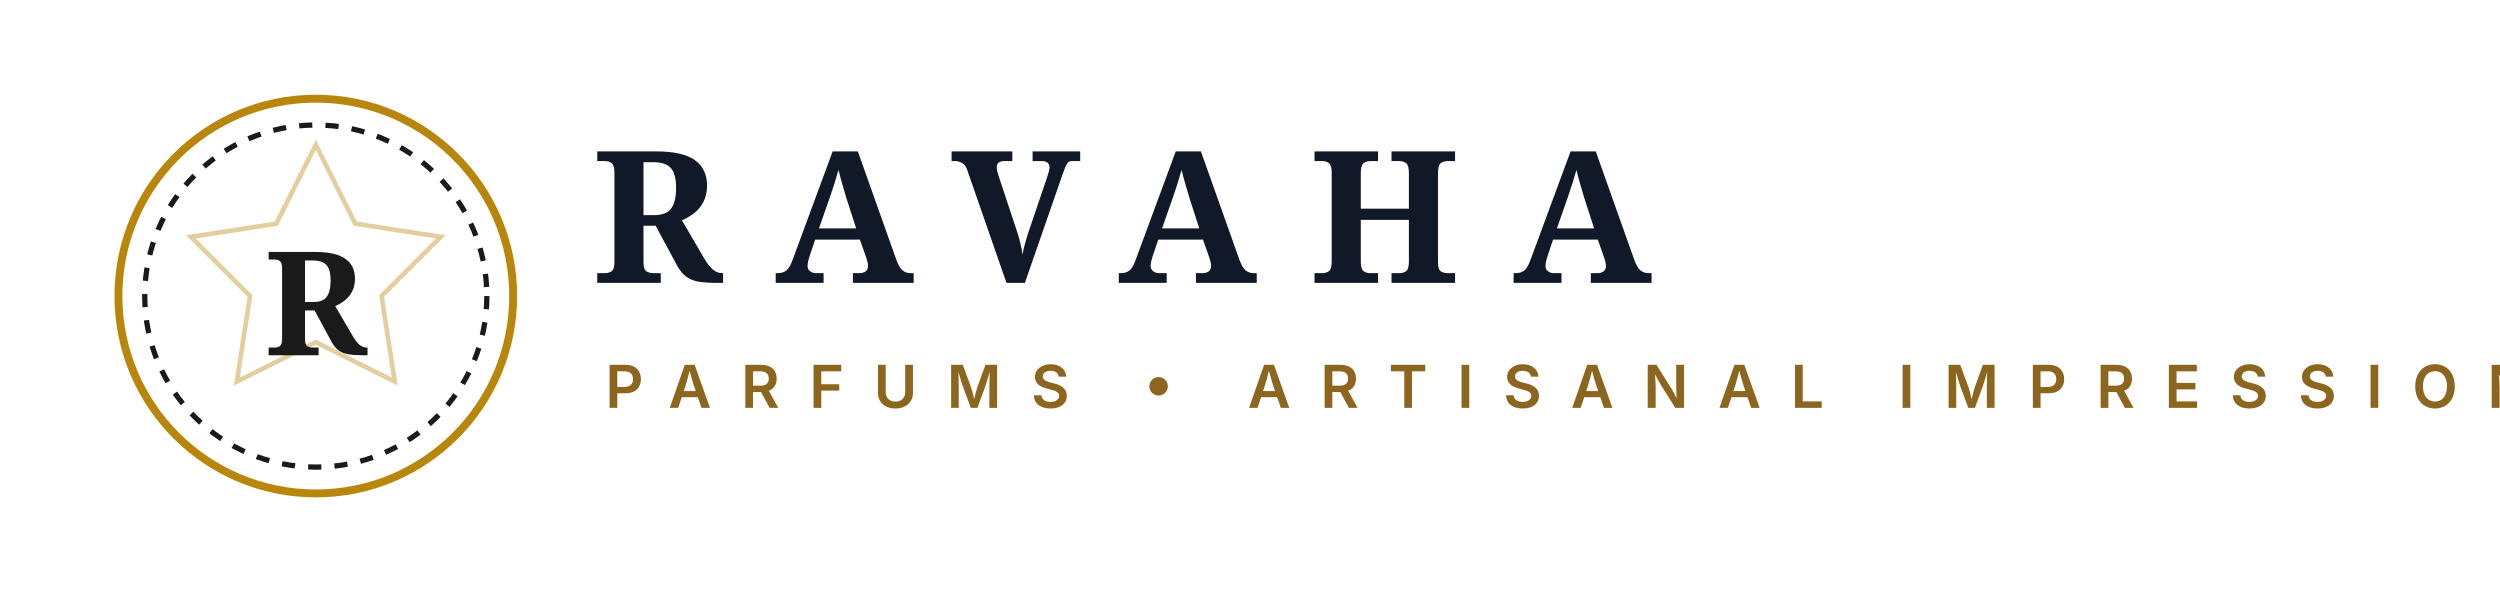
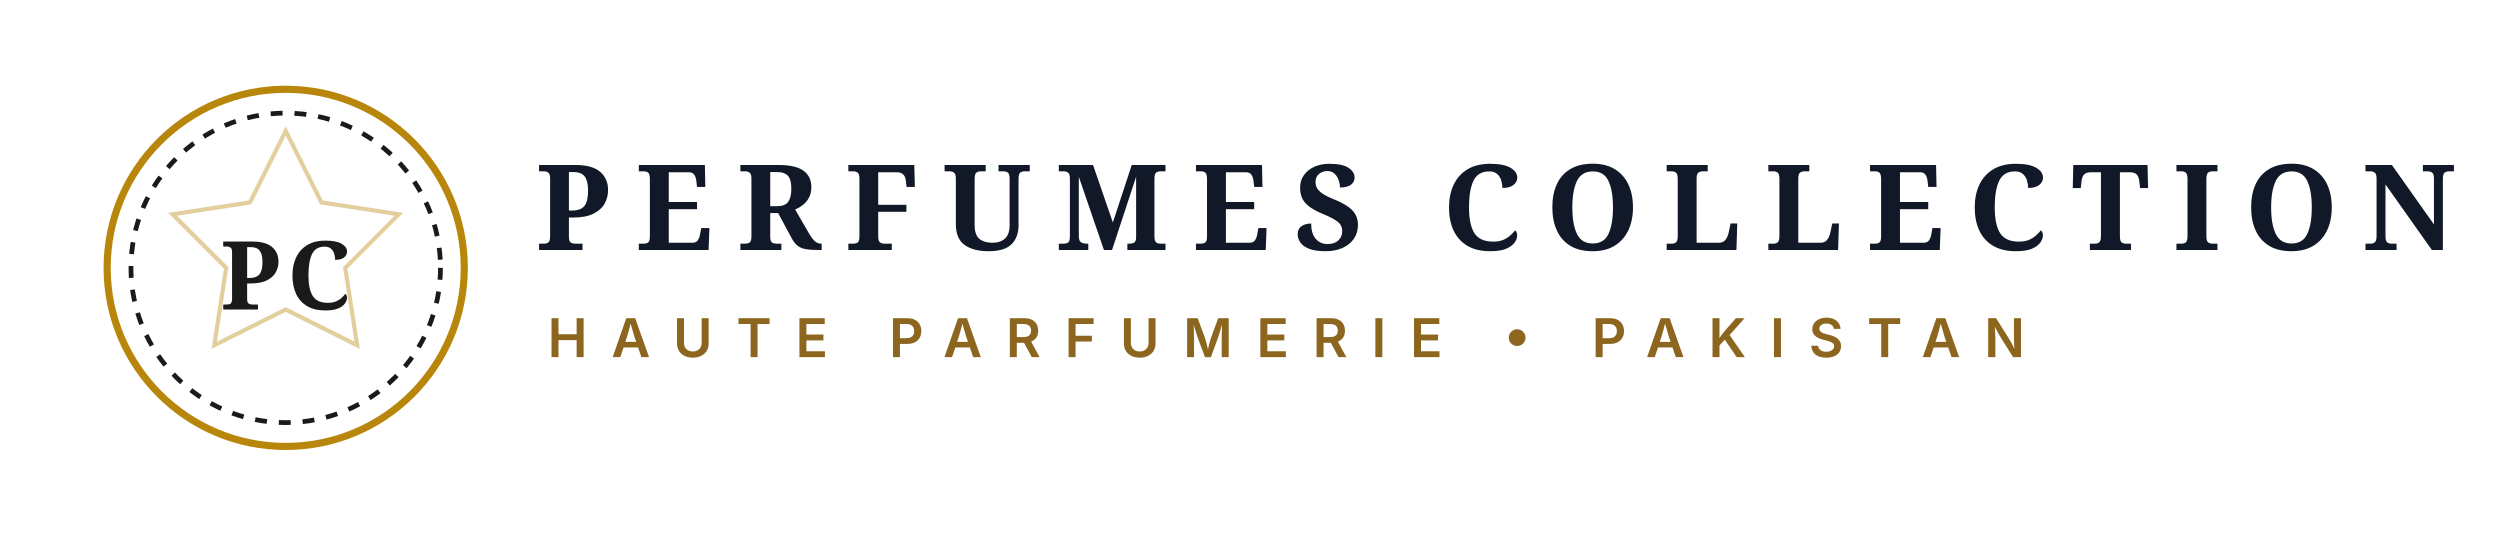
- <svg xmlns="http://www.w3.org/2000/svg" viewBox="0 0 380 90" width="100%" height="100%">
+ <svg xmlns="http://www.w3.org/2000/svg" viewBox="0 0 420 90" width="100%" height="100%">
  <defs>
-     <linearGradient id="ravahaGold" x1="0%" y1="0%" x2="100%" y2="100%">
+     <linearGradient id="brandGold" x1="0%" y1="0%" x2="100%" y2="100%">
      <stop offset="0%" stop-color="#1A1A1A" />
      <stop offset="25%" stop-color="#B8860B" />
      <stop offset="60%" stop-color="#8C651E" />
      <stop offset="100%" stop-color="#1A1A1A" />
    </linearGradient>
    <linearGradient id="goldShimmer" x1="0%" y1="0%" x2="100%" y2="0%">
      <stop offset="0%" stop-color="#C5A880" />
      <stop offset="50%" stop-color="#E5C799" />
      <stop offset="100%" stop-color="#B38950" />
    </linearGradient>
  </defs>
  <g transform="translate(15, 12)">
    <circle cx="33" cy="33" r="30" fill="none" stroke="#B8860B" stroke-width="1.2" />
    <circle cx="33" cy="33" r="26" fill="none" stroke="#1A1A1A" stroke-width="0.8" stroke-dasharray="2,2" />
    <polygon points="33,10 39,22 52,24 43,33 45,46 33,40 21,46 23,33 14,24 27,22" fill="none" stroke="#B8860B" stroke-width="0.7" opacity="0.4" />
-     <text x="33" y="42" font-family="'Cinzel', 'Playfair Display', serif" font-size="22" font-weight="700" fill="#1A1A1A" text-anchor="middle" letter-spacing="1">R</text>
+     <text x="33" y="40" font-family="'Cinzel', 'Playfair Display', serif" font-size="16" font-weight="700" fill="#1A1A1A" text-anchor="middle" letter-spacing="1">PC</text>
  </g>
-   <text x="90" y="43" font-family="'Cinzel', 'Playfair Display', serif" font-size="28" font-weight="800" fill="#111827" letter-spacing="8">RAVAHA</text>
-   <text x="92" y="62" font-family="'Jost', 'Inter', sans-serif" font-size="9" font-weight="600" fill="#8C651E" letter-spacing="4.5">PARFUMS • ARTISANAL IMPRESSIONS</text>
+   <text x="90" y="42" font-family="'Cinzel', 'Playfair Display', serif" font-size="20" font-weight="800" fill="#111827" letter-spacing="4">PERFUMES COLLECTION</text>
+   <text x="92" y="60" font-family="'Jost', 'Inter', sans-serif" font-size="9" font-weight="600" fill="#8C651E" letter-spacing="4">HAUTE PARFUMERIE • PAKISTAN</text>
</svg>
